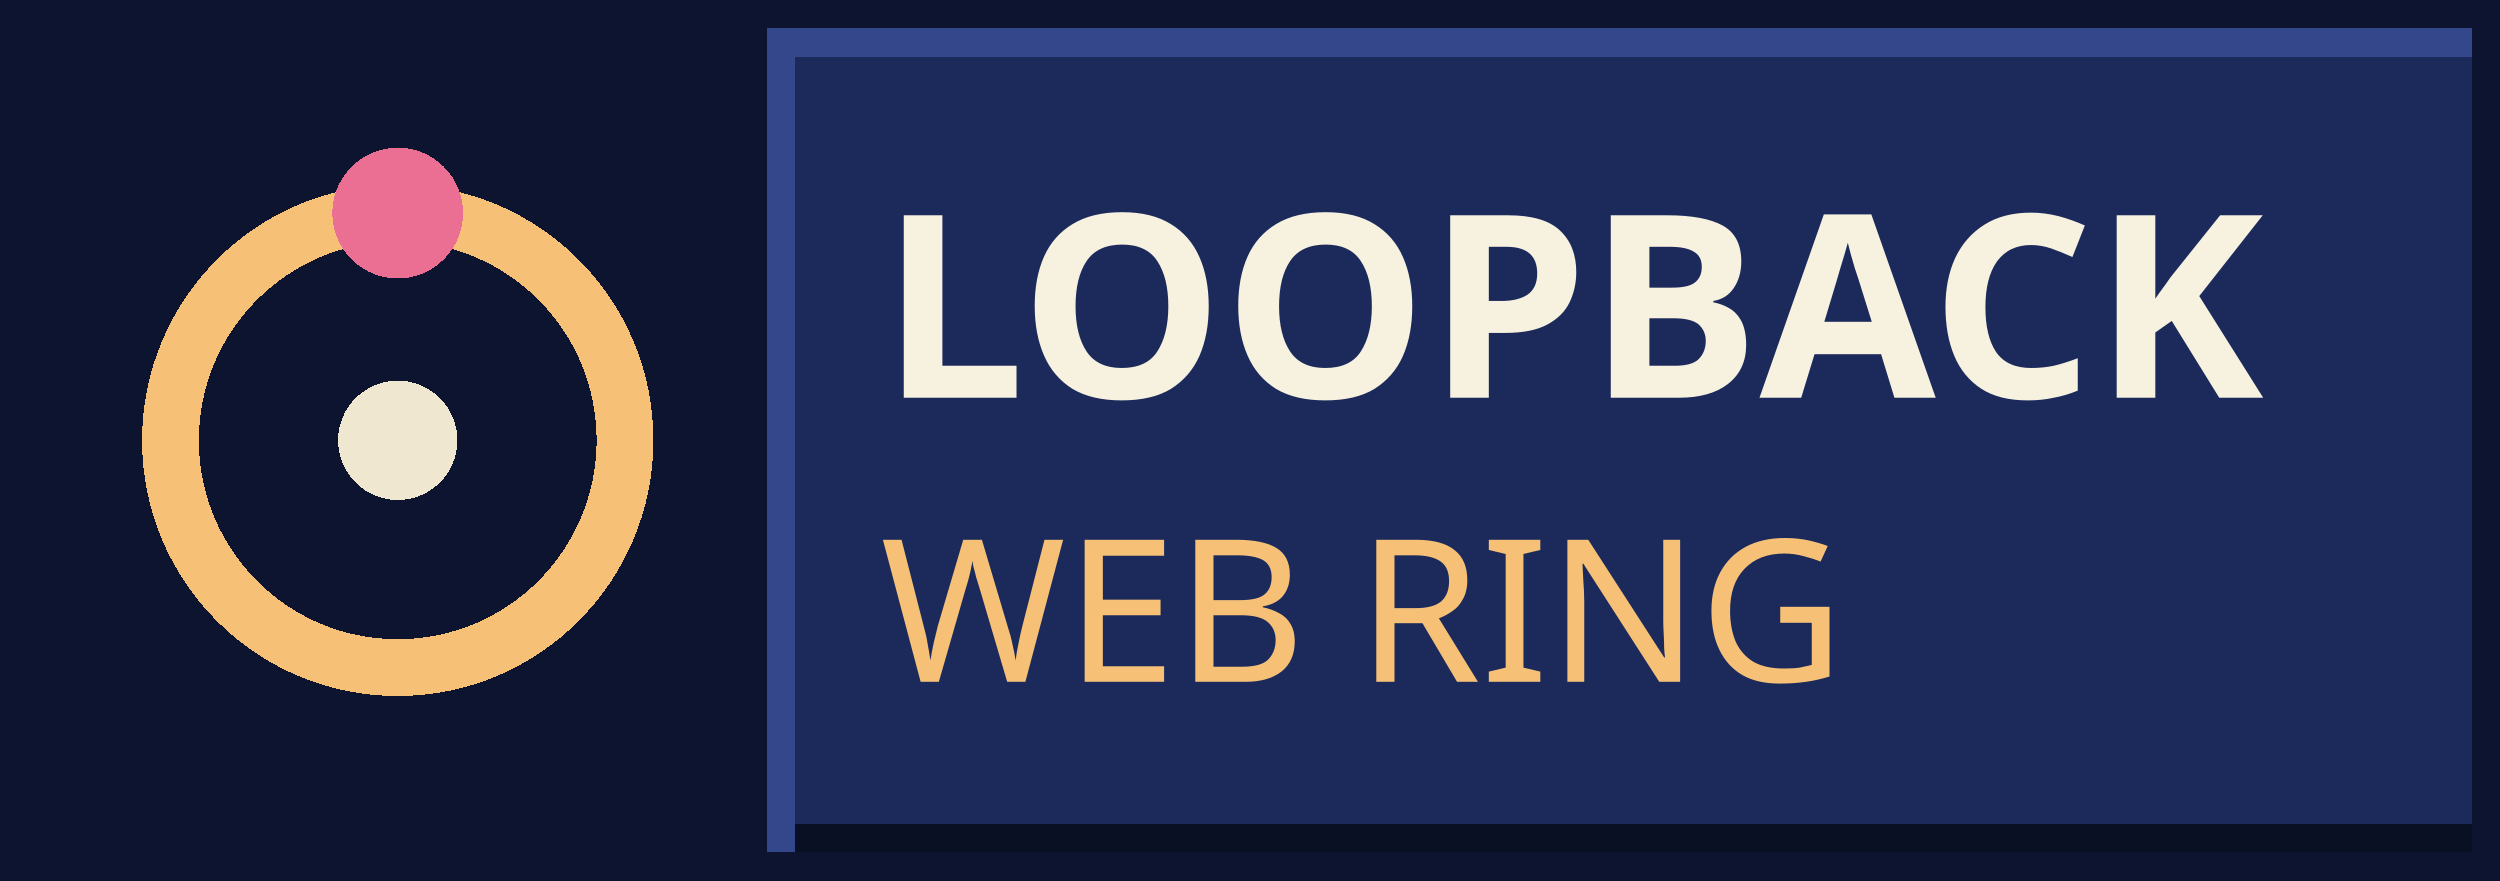
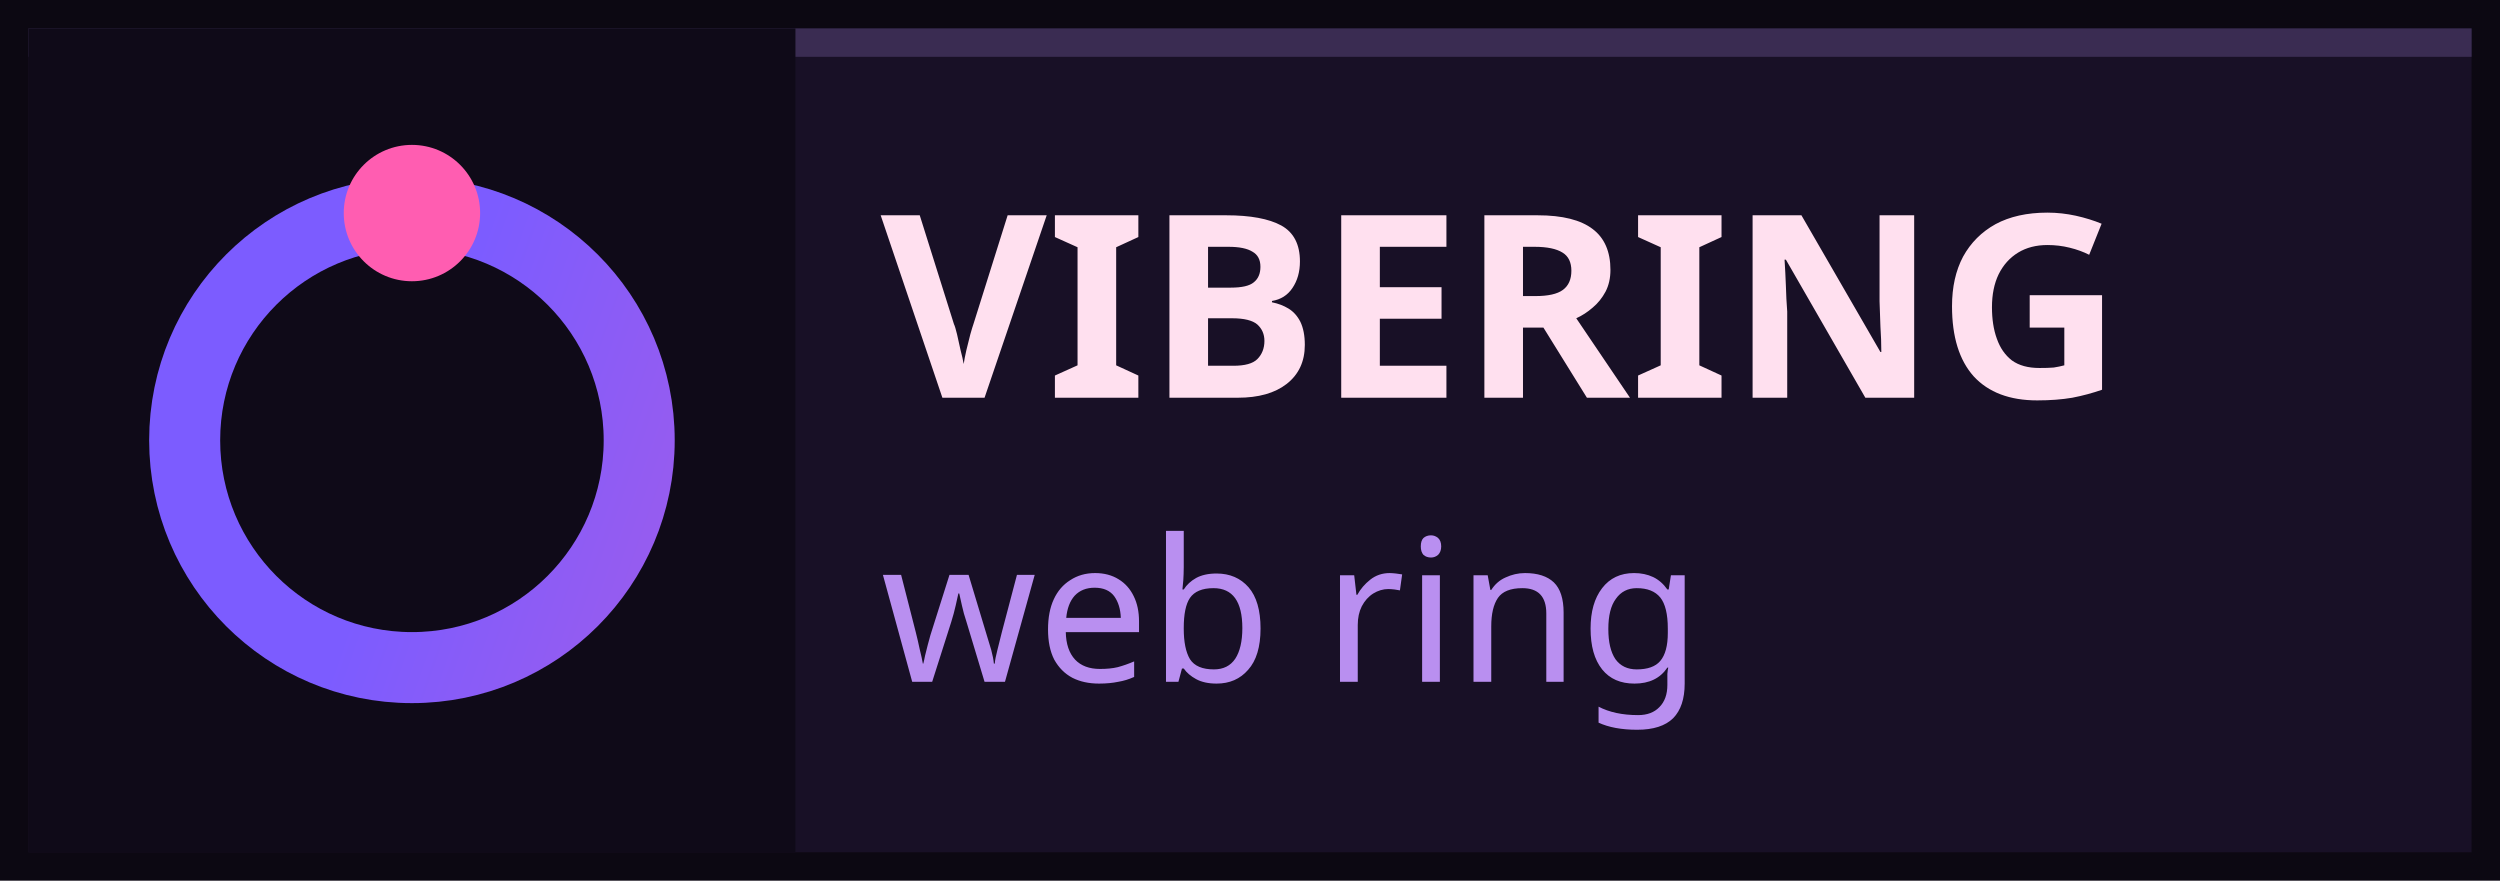
- <svg xmlns="http://www.w3.org/2000/svg" width="88" height="31" viewBox="0 0 88 31" shape-rendering="crispEdges">
-   <rect width="88" height="31" fill="#0d1430" />
-   <rect x="1" y="1" width="86" height="29" fill="#1b2a5b" />
-   <rect x="1" y="1" width="86" height="1" fill="#33478a" />
-   <rect x="1" y="29" width="86" height="1" fill="#0a1024" />
-   <rect x="1" y="1" width="26" height="29" fill="#0d1430" />
-   <rect x="27" y="1" width="1" height="29" fill="#33478a" />
-   <g transform="translate(14,15.5)">
-     <circle r="8" fill="none" stroke="#f6c177" stroke-width="2" />
-     <circle cx="0" cy="-8" r="2.3" fill="#eb6f92" />
-     <circle r="2.1" fill="#efe7d0" />
+ <svg xmlns="http://www.w3.org/2000/svg" width="88" height="31" viewBox="0 0 88 31">
+   <defs>
+     <linearGradient id="vg" x1="0" y1="0" x2="88" y2="31" gradientUnits="userSpaceOnUse">
+       <stop offset="0" stop-color="#7c5cff" />
+       <stop offset="0.5" stop-color="#ff5db1" />
+       <stop offset="1" stop-color="#ff7a5c" />
+     </linearGradient>
+   </defs>
+   <rect width="88" height="31" fill="#0c0812" />
+   <rect x="1" y="1" width="86" height="29" fill="#181026" />
+   <rect x="1" y="1" width="86" height="1" fill="#3a2c52" />
+   <rect x="1" y="1" width="27" height="29" fill="#0f0a18" />
+   <g transform="translate(14.5,15.5)">
+     <circle r="8" fill="none" stroke="url(#vg)" stroke-width="2.5" />
+     <circle cx="0" cy="-8" r="2.4" fill="#ff5db1" />
  </g>
-   <text x="31" y="14" textLength="53" lengthAdjust="spacingAndGlyphs" font-family="Verdana,Geneva,sans-serif" font-size="9" font-weight="bold" fill="#f7f1df">LOOPBACK</text>
-   <text x="31" y="24" textLength="53" lengthAdjust="spacingAndGlyphs" font-family="Verdana,Geneva,sans-serif" font-size="7" fill="#f6c177">WEB RING</text>
+   <text x="31" y="14" textLength="53" lengthAdjust="spacingAndGlyphs" font-family="Verdana,Geneva,sans-serif" font-size="9" font-weight="bold" fill="#ffe0ef">VIBERING</text>
+   <text x="31" y="24" textLength="53" lengthAdjust="spacingAndGlyphs" font-family="Verdana,Geneva,sans-serif" font-size="7" fill="#b98ff0">web ring</text>
</svg>
